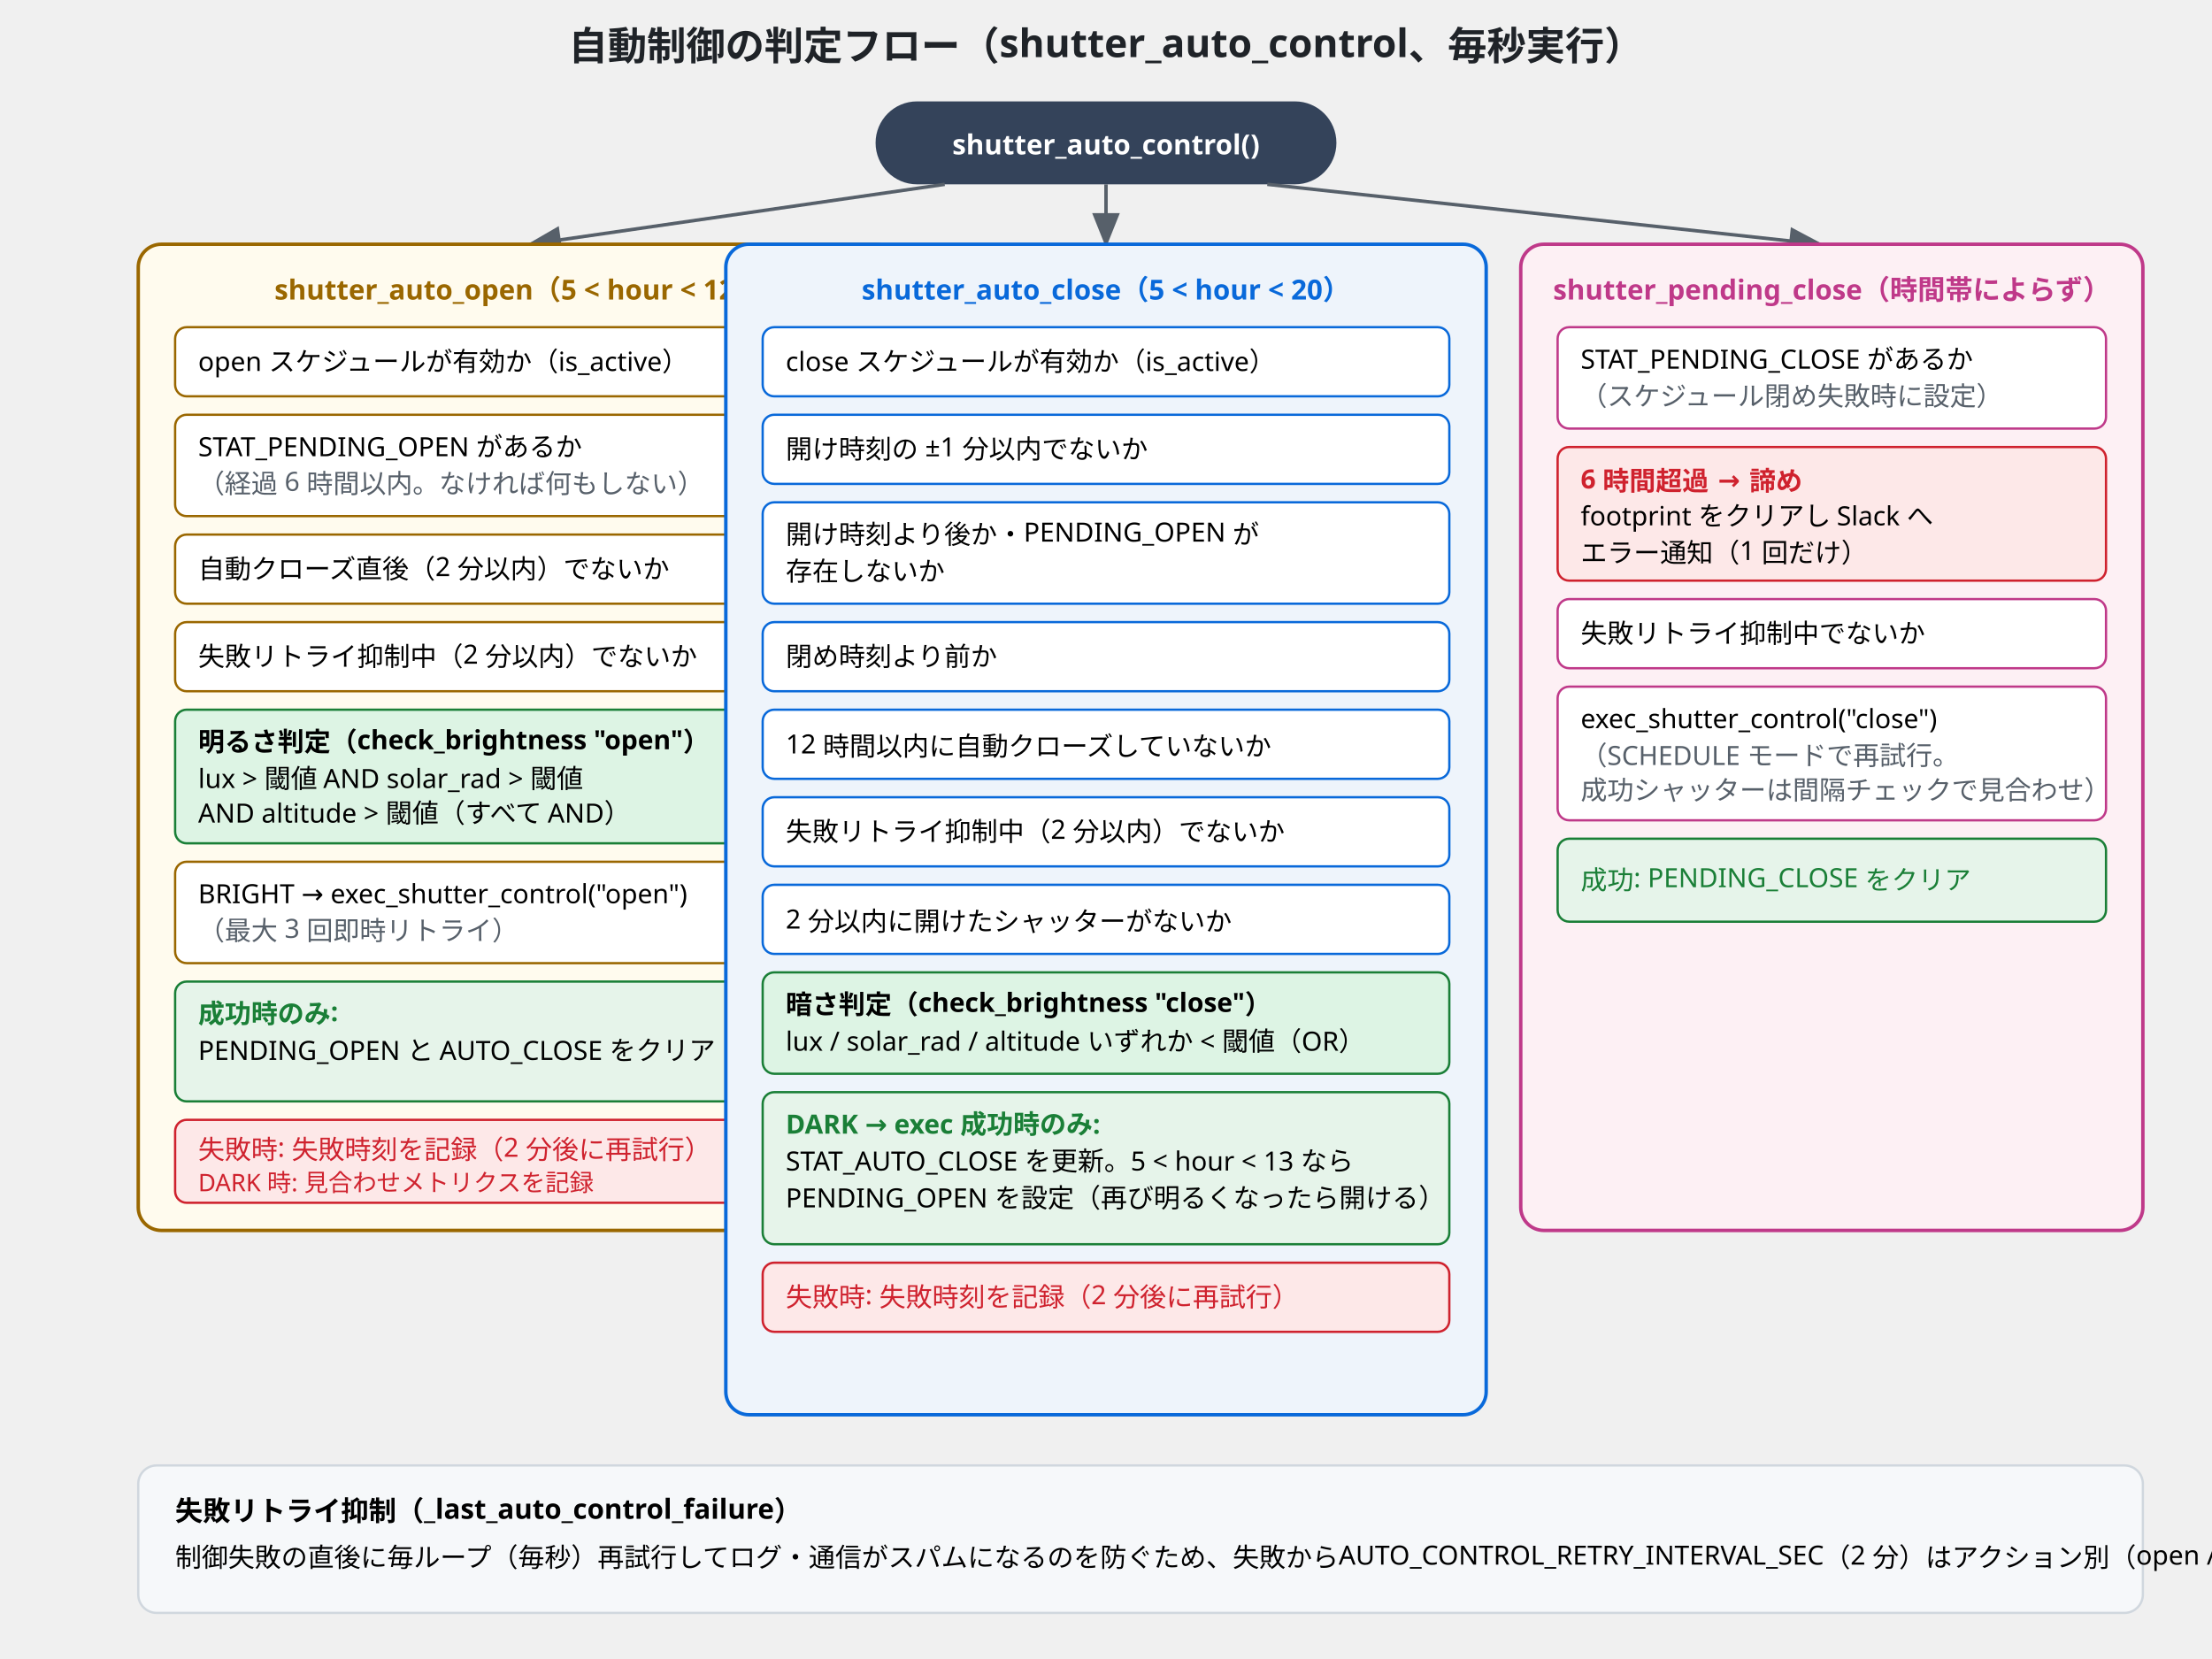
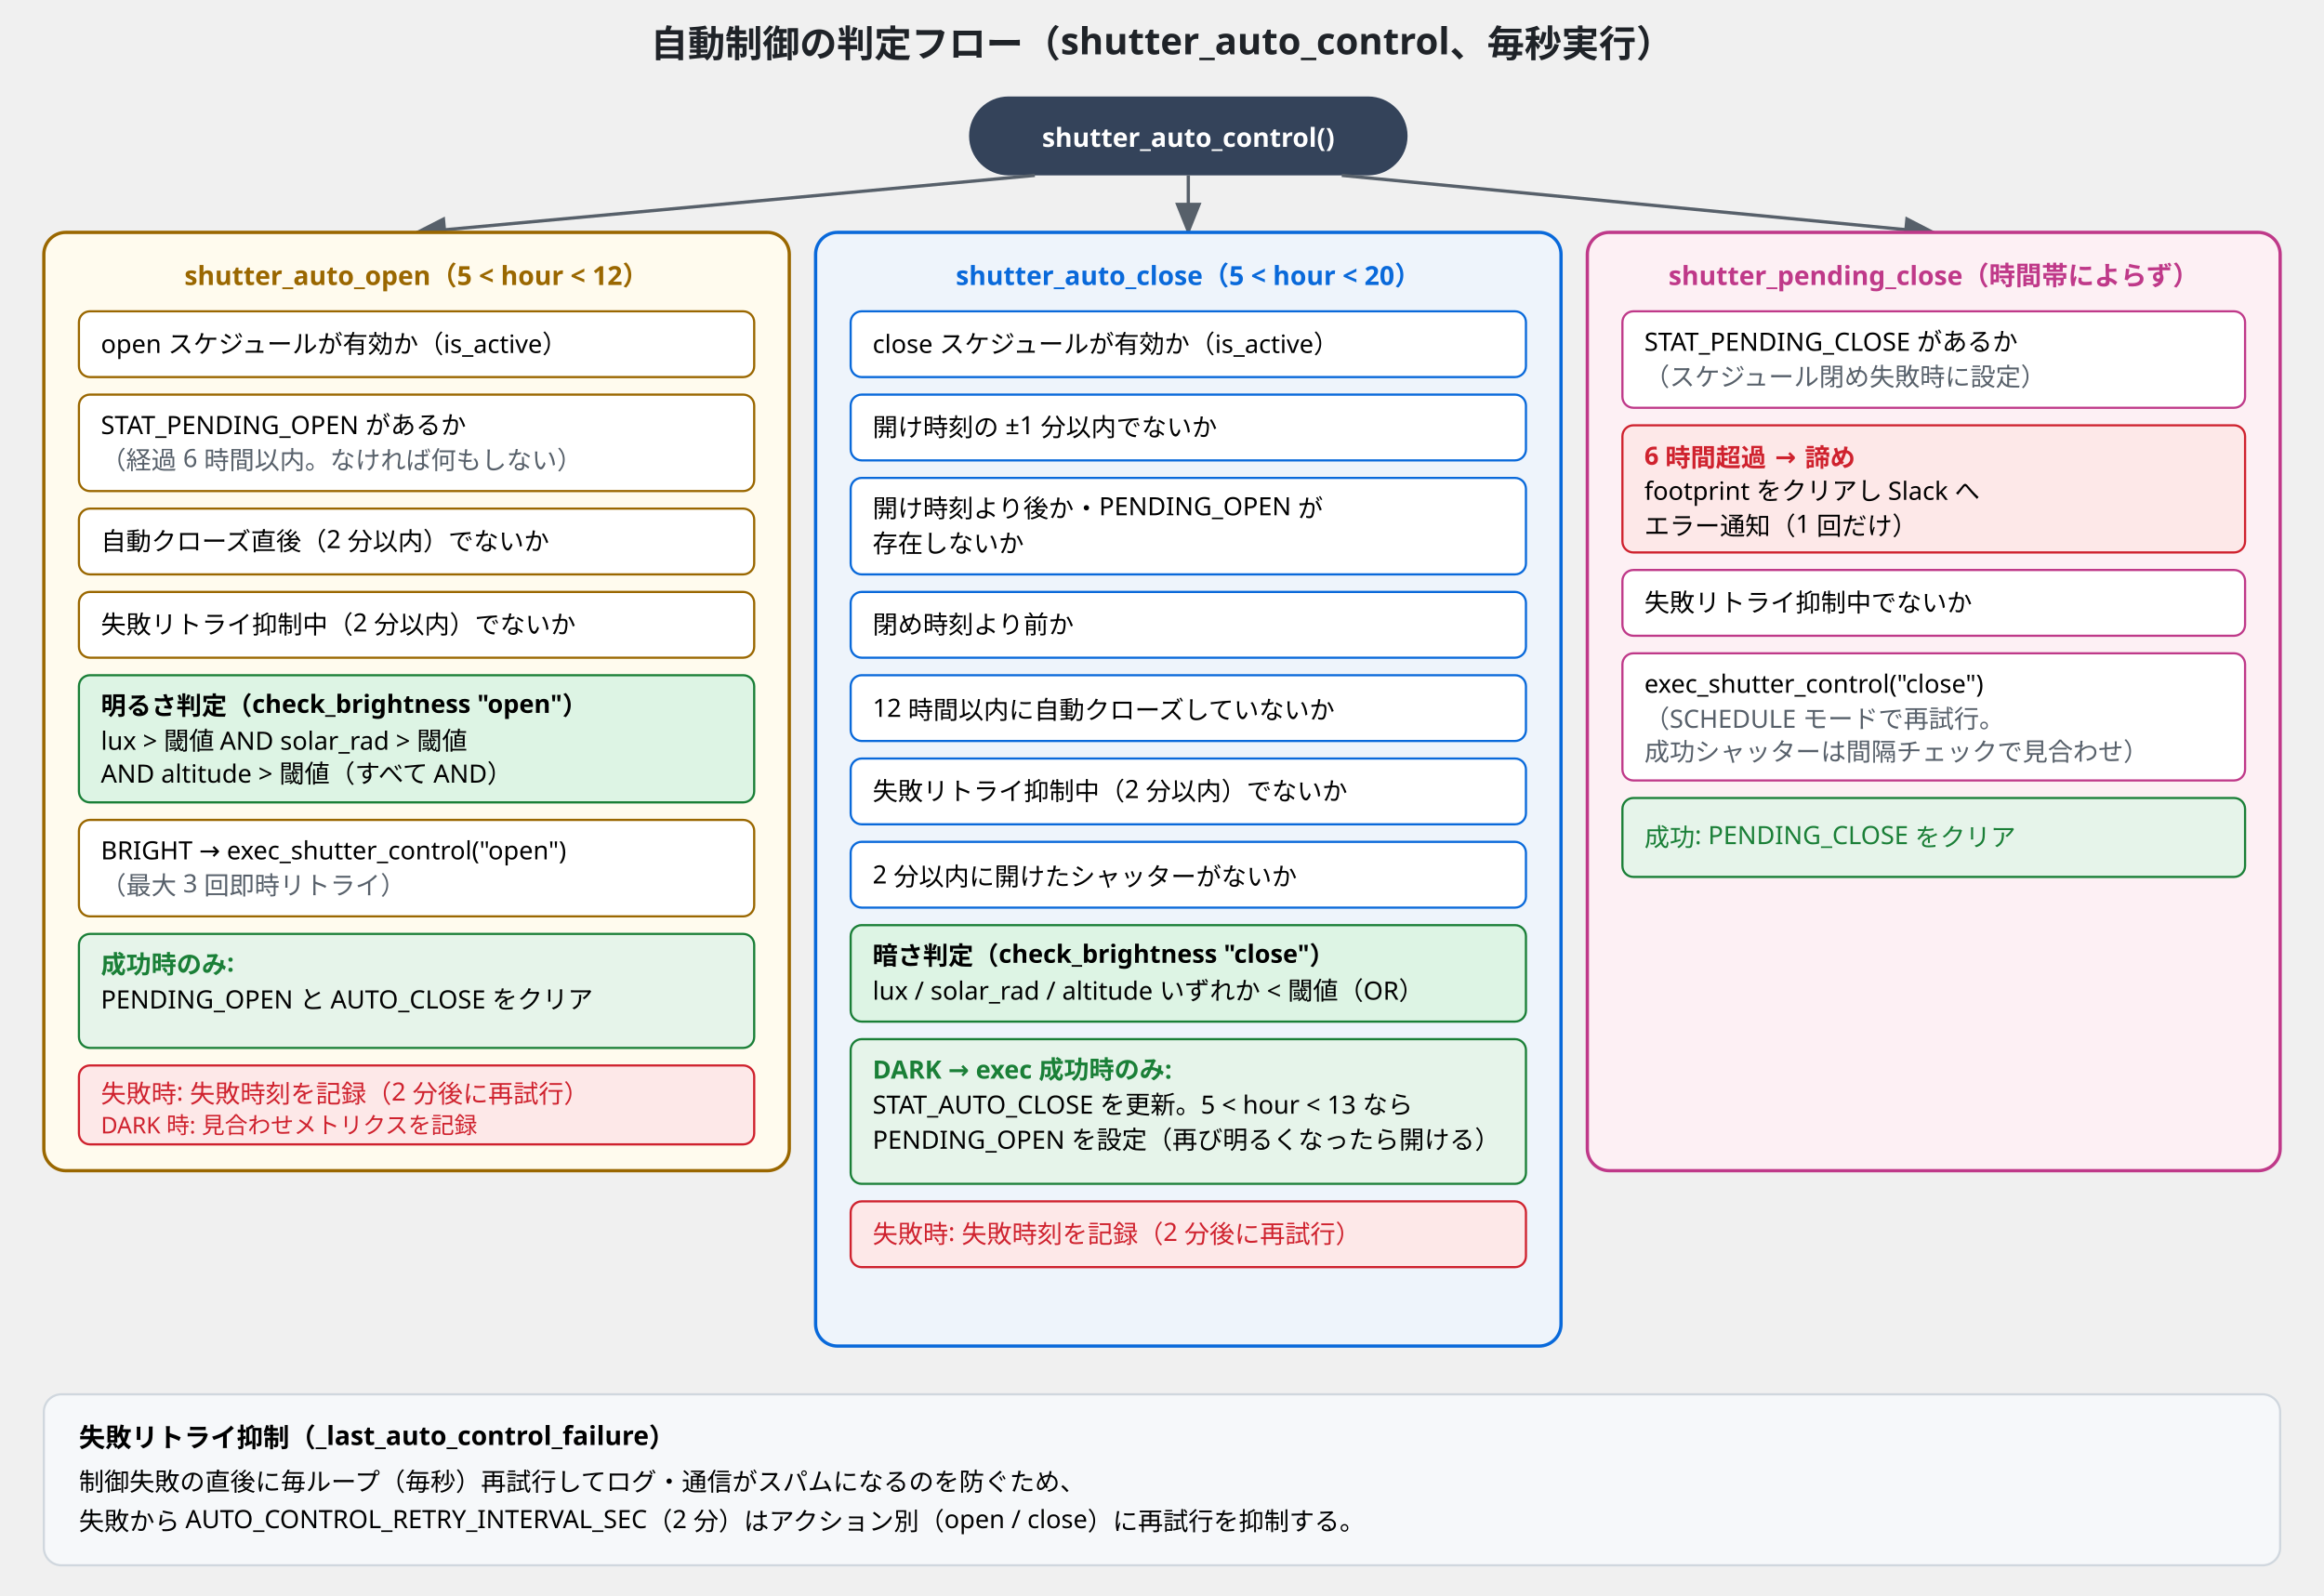
- <svg xmlns="http://www.w3.org/2000/svg" width="960" height="720" viewBox="0 0 960 720" font-family="'Hiragino Sans','Noto Sans JP',sans-serif" font-size="12">
+ <svg xmlns="http://www.w3.org/2000/svg" width="1060" height="728" viewBox="0 0 1060 728" font-family="'Hiragino Sans','Noto Sans JP',sans-serif" font-size="12">
  <defs>
    <marker id="fa" markerWidth="10" markerHeight="8" refX="9" refY="4" orient="auto">
      <path d="M0,0 L10,4 L0,8 z" fill="#57606a" />
    </marker>
  </defs>
-   <text x="480" y="26" text-anchor="middle" font-size="17" font-weight="bold" fill="#1f2328">自動制御の判定フロー（shutter_auto_control、毎秒実行）</text>
-   <rect x="380" y="44" width="200" height="36" rx="18" fill="#34435a" />
-   <text x="480" y="67" text-anchor="middle" fill="#fff" font-weight="bold">shutter_auto_control()</text>
-   <line x1="410" y1="80" x2="230" y2="106" stroke="#57606a" stroke-width="1.5" marker-end="url(#fa)" />
-   <line x1="480" y1="80" x2="480" y2="106" stroke="#57606a" stroke-width="1.5" marker-end="url(#fa)" />
-   <line x1="550" y1="80" x2="790" y2="106" stroke="#57606a" stroke-width="1.5" marker-end="url(#fa)" />
-   <rect x="60" y="106" width="330" height="428" rx="10" fill="#fffbee" stroke="#9a6700" stroke-width="1.5" />
-   <text x="225" y="130" text-anchor="middle" font-weight="bold" fill="#9a6700">shutter_auto_open（5 &lt; hour &lt; 12）</text>
+   <text x="530" y="26" text-anchor="middle" font-size="17" font-weight="bold" fill="#1f2328">自動制御の判定フロー（shutter_auto_control、毎秒実行）</text>
+   <rect x="442" y="44" width="200" height="36" rx="18" fill="#34435a" />
+   <text x="542" y="67" text-anchor="middle" fill="#fff" font-weight="bold">shutter_auto_control()</text>
+   <line x1="472" y1="80" x2="190" y2="106" stroke="#57606a" stroke-width="1.5" marker-end="url(#fa)" />
+   <line x1="542" y1="80" x2="542" y2="106" stroke="#57606a" stroke-width="1.5" marker-end="url(#fa)" />
+   <line x1="612" y1="80" x2="882" y2="106" stroke="#57606a" stroke-width="1.5" marker-end="url(#fa)" />
+   <rect x="20" y="106" width="340" height="428" rx="10" fill="#fffbee" stroke="#9a6700" stroke-width="1.5" />
+   <text x="190" y="130" text-anchor="middle" font-weight="bold" fill="#9a6700">shutter_auto_open（5 &lt; hour &lt; 12）</text>
  <g font-size="11.5">
-     <rect x="76" y="142" width="298" height="30" rx="5" fill="#fff" stroke="#9a6700" />
-     <text x="86" y="161">open スケジュールが有効か（is_active）</text>
-     <rect x="76" y="180" width="298" height="44" rx="5" fill="#fff" stroke="#9a6700" />
-     <text x="86" y="198">STAT_PENDING_OPEN があるか</text>
-     <text x="86" y="214" fill="#57606a">（経過 6 時間以内。なければ何もしない）</text>
-     <rect x="76" y="232" width="298" height="30" rx="5" fill="#fff" stroke="#9a6700" />
-     <text x="86" y="251">自動クローズ直後（2 分以内）でないか</text>
-     <rect x="76" y="270" width="298" height="30" rx="5" fill="#fff" stroke="#9a6700" />
-     <text x="86" y="289">失敗リトライ抑制中（2 分以内）でないか</text>
-     <rect x="76" y="308" width="298" height="58" rx="5" fill="#ddf4e4" stroke="#1a7f37" />
-     <text x="86" y="326" font-weight="bold">明るさ判定（check_brightness "open"）</text>
-     <text x="86" y="342">lux &gt; 閾値 AND solar_rad &gt; 閾値</text>
-     <text x="86" y="357">AND altitude &gt; 閾値（すべて AND）</text>
-     <rect x="76" y="374" width="298" height="44" rx="5" fill="#fff" stroke="#9a6700" />
-     <text x="86" y="392">BRIGHT → exec_shutter_control("open")</text>
-     <text x="86" y="408" fill="#57606a">（最大 3 回即時リトライ）</text>
-     <rect x="76" y="426" width="298" height="52" rx="5" fill="#e6f4ea" stroke="#1a7f37" />
-     <text x="86" y="444" font-weight="bold" fill="#1a7f37">成功時のみ:</text>
-     <text x="86" y="460">PENDING_OPEN と AUTO_CLOSE をクリア</text>
-     <rect x="76" y="486" width="298" height="36" rx="5" fill="#fde8e8" stroke="#cf222e" />
-     <text x="86" y="503" fill="#cf222e">失敗時: 失敗時刻を記録（2 分後に再試行）</text>
-     <text x="86" y="517" fill="#cf222e" font-size="10.5">DARK 時: 見合わせメトリクスを記録</text>
+     <rect x="36" y="142" width="308" height="30" rx="5" fill="#fff" stroke="#9a6700" />
+     <text x="46" y="161">open スケジュールが有効か（is_active）</text>
+     <rect x="36" y="180" width="308" height="44" rx="5" fill="#fff" stroke="#9a6700" />
+     <text x="46" y="198">STAT_PENDING_OPEN があるか</text>
+     <text x="46" y="214" fill="#57606a">（経過 6 時間以内。なければ何もしない）</text>
+     <rect x="36" y="232" width="308" height="30" rx="5" fill="#fff" stroke="#9a6700" />
+     <text x="46" y="251">自動クローズ直後（2 分以内）でないか</text>
+     <rect x="36" y="270" width="308" height="30" rx="5" fill="#fff" stroke="#9a6700" />
+     <text x="46" y="289">失敗リトライ抑制中（2 分以内）でないか</text>
+     <rect x="36" y="308" width="308" height="58" rx="5" fill="#ddf4e4" stroke="#1a7f37" />
+     <text x="46" y="326" font-weight="bold">明るさ判定（check_brightness "open"）</text>
+     <text x="46" y="342">lux &gt; 閾値 AND solar_rad &gt; 閾値</text>
+     <text x="46" y="357">AND altitude &gt; 閾値（すべて AND）</text>
+     <rect x="36" y="374" width="308" height="44" rx="5" fill="#fff" stroke="#9a6700" />
+     <text x="46" y="392">BRIGHT → exec_shutter_control("open")</text>
+     <text x="46" y="408" fill="#57606a">（最大 3 回即時リトライ）</text>
+     <rect x="36" y="426" width="308" height="52" rx="5" fill="#e6f4ea" stroke="#1a7f37" />
+     <text x="46" y="444" font-weight="bold" fill="#1a7f37">成功時のみ:</text>
+     <text x="46" y="460">PENDING_OPEN と AUTO_CLOSE をクリア</text>
+     <rect x="36" y="486" width="308" height="36" rx="5" fill="#fde8e8" stroke="#cf222e" />
+     <text x="46" y="503" fill="#cf222e">失敗時: 失敗時刻を記録（2 分後に再試行）</text>
+     <text x="46" y="517" fill="#cf222e" font-size="10.5">DARK 時: 見合わせメトリクスを記録</text>
  </g>
-   <rect x="315" y="106" width="330" height="508" rx="10" fill="#eef4fb" stroke="#0969da" stroke-width="1.5" />
-   <text x="480" y="130" text-anchor="middle" font-weight="bold" fill="#0969da">shutter_auto_close（5 &lt; hour &lt; 20）</text>
+   <rect x="372" y="106" width="340" height="508" rx="10" fill="#eef4fb" stroke="#0969da" stroke-width="1.5" />
+   <text x="542" y="130" text-anchor="middle" font-weight="bold" fill="#0969da">shutter_auto_close（5 &lt; hour &lt; 20）</text>
  <g font-size="11.5">
-     <rect x="331" y="142" width="298" height="30" rx="5" fill="#fff" stroke="#0969da" />
-     <text x="341" y="161">close スケジュールが有効か（is_active）</text>
-     <rect x="331" y="180" width="298" height="30" rx="5" fill="#fff" stroke="#0969da" />
-     <text x="341" y="199">開け時刻の ±1 分以内でないか</text>
-     <rect x="331" y="218" width="298" height="44" rx="5" fill="#fff" stroke="#0969da" />
-     <text x="341" y="236">開け時刻より後か・PENDING_OPEN が</text>
-     <text x="341" y="252">存在しないか</text>
-     <rect x="331" y="270" width="298" height="30" rx="5" fill="#fff" stroke="#0969da" />
-     <text x="341" y="289">閉め時刻より前か</text>
-     <rect x="331" y="308" width="298" height="30" rx="5" fill="#fff" stroke="#0969da" />
-     <text x="341" y="327">12 時間以内に自動クローズしていないか</text>
-     <rect x="331" y="346" width="298" height="30" rx="5" fill="#fff" stroke="#0969da" />
-     <text x="341" y="365">失敗リトライ抑制中（2 分以内）でないか</text>
-     <rect x="331" y="384" width="298" height="30" rx="5" fill="#fff" stroke="#0969da" />
-     <text x="341" y="403">2 分以内に開けたシャッターがないか</text>
-     <rect x="331" y="422" width="298" height="44" rx="5" fill="#ddf4e4" stroke="#1a7f37" />
-     <text x="341" y="440" font-weight="bold">暗さ判定（check_brightness "close"）</text>
-     <text x="341" y="456">lux / solar_rad / altitude いずれか &lt; 閾値（OR）</text>
-     <rect x="331" y="474" width="298" height="66" rx="5" fill="#e6f4ea" stroke="#1a7f37" />
-     <text x="341" y="492" font-weight="bold" fill="#1a7f37">DARK → exec 成功時のみ:</text>
-     <text x="341" y="508">STAT_AUTO_CLOSE を更新。5 &lt; hour &lt; 13 なら</text>
-     <text x="341" y="524">PENDING_OPEN を設定（再び明るくなったら開ける）</text>
-     <rect x="331" y="548" width="298" height="30" rx="5" fill="#fde8e8" stroke="#cf222e" />
-     <text x="341" y="567" fill="#cf222e">失敗時: 失敗時刻を記録（2 分後に再試行）</text>
+     <rect x="388" y="142" width="308" height="30" rx="5" fill="#fff" stroke="#0969da" />
+     <text x="398" y="161">close スケジュールが有効か（is_active）</text>
+     <rect x="388" y="180" width="308" height="30" rx="5" fill="#fff" stroke="#0969da" />
+     <text x="398" y="199">開け時刻の ±1 分以内でないか</text>
+     <rect x="388" y="218" width="308" height="44" rx="5" fill="#fff" stroke="#0969da" />
+     <text x="398" y="236">開け時刻より後か・PENDING_OPEN が</text>
+     <text x="398" y="252">存在しないか</text>
+     <rect x="388" y="270" width="308" height="30" rx="5" fill="#fff" stroke="#0969da" />
+     <text x="398" y="289">閉め時刻より前か</text>
+     <rect x="388" y="308" width="308" height="30" rx="5" fill="#fff" stroke="#0969da" />
+     <text x="398" y="327">12 時間以内に自動クローズしていないか</text>
+     <rect x="388" y="346" width="308" height="30" rx="5" fill="#fff" stroke="#0969da" />
+     <text x="398" y="365">失敗リトライ抑制中（2 分以内）でないか</text>
+     <rect x="388" y="384" width="308" height="30" rx="5" fill="#fff" stroke="#0969da" />
+     <text x="398" y="403">2 分以内に開けたシャッターがないか</text>
+     <rect x="388" y="422" width="308" height="44" rx="5" fill="#ddf4e4" stroke="#1a7f37" />
+     <text x="398" y="440" font-weight="bold">暗さ判定（check_brightness "close"）</text>
+     <text x="398" y="456">lux / solar_rad / altitude いずれか &lt; 閾値（OR）</text>
+     <rect x="388" y="474" width="308" height="66" rx="5" fill="#e6f4ea" stroke="#1a7f37" />
+     <text x="398" y="492" font-weight="bold" fill="#1a7f37">DARK → exec 成功時のみ:</text>
+     <text x="398" y="508">STAT_AUTO_CLOSE を更新。5 &lt; hour &lt; 13 なら</text>
+     <text x="398" y="524">PENDING_OPEN を設定（再び明るくなったら開ける）</text>
+     <rect x="388" y="548" width="308" height="30" rx="5" fill="#fde8e8" stroke="#cf222e" />
+     <text x="398" y="567" fill="#cf222e">失敗時: 失敗時刻を記録（2 分後に再試行）</text>
  </g>
-   <rect x="660" y="106" width="270" height="428" rx="10" fill="#fdf0f4" stroke="#bf3989" stroke-width="1.5" />
-   <text x="795" y="130" text-anchor="middle" font-weight="bold" fill="#bf3989">shutter_pending_close（時間帯によらず）</text>
+   <rect x="724" y="106" width="316" height="428" rx="10" fill="#fdf0f4" stroke="#bf3989" stroke-width="1.5" />
+   <text x="882" y="130" text-anchor="middle" font-weight="bold" fill="#bf3989">shutter_pending_close（時間帯によらず）</text>
  <g font-size="11.5">
-     <rect x="676" y="142" width="238" height="44" rx="5" fill="#fff" stroke="#bf3989" />
-     <text x="686" y="160">STAT_PENDING_CLOSE があるか</text>
-     <text x="686" y="176" fill="#57606a">（スケジュール閉め失敗時に設定）</text>
-     <rect x="676" y="194" width="238" height="58" rx="5" fill="#fde8e8" stroke="#cf222e" />
-     <text x="686" y="212" font-weight="bold" fill="#cf222e">6 時間超過 → 諦め</text>
-     <text x="686" y="228">footprint をクリアし Slack へ</text>
-     <text x="686" y="244">エラー通知（1 回だけ）</text>
-     <rect x="676" y="260" width="238" height="30" rx="5" fill="#fff" stroke="#bf3989" />
-     <text x="686" y="279">失敗リトライ抑制中でないか</text>
-     <rect x="676" y="298" width="238" height="58" rx="5" fill="#fff" stroke="#bf3989" />
-     <text x="686" y="316">exec_shutter_control("close")</text>
-     <text x="686" y="332" fill="#57606a">（SCHEDULE モードで再試行。</text>
-     <text x="686" y="347" fill="#57606a">成功シャッターは間隔チェックで見合わせ）</text>
-     <rect x="676" y="364" width="238" height="36" rx="5" fill="#e6f4ea" stroke="#1a7f37" />
-     <text x="686" y="386" fill="#1a7f37">成功: PENDING_CLOSE をクリア</text>
+     <rect x="740" y="142" width="284" height="44" rx="5" fill="#fff" stroke="#bf3989" />
+     <text x="750" y="160">STAT_PENDING_CLOSE があるか</text>
+     <text x="750" y="176" fill="#57606a">（スケジュール閉め失敗時に設定）</text>
+     <rect x="740" y="194" width="284" height="58" rx="5" fill="#fde8e8" stroke="#cf222e" />
+     <text x="750" y="212" font-weight="bold" fill="#cf222e">6 時間超過 → 諦め</text>
+     <text x="750" y="228">footprint をクリアし Slack へ</text>
+     <text x="750" y="244">エラー通知（1 回だけ）</text>
+     <rect x="740" y="260" width="284" height="30" rx="5" fill="#fff" stroke="#bf3989" />
+     <text x="750" y="279">失敗リトライ抑制中でないか</text>
+     <rect x="740" y="298" width="284" height="58" rx="5" fill="#fff" stroke="#bf3989" />
+     <text x="750" y="316">exec_shutter_control("close")</text>
+     <text x="750" y="332" fill="#57606a">（SCHEDULE モードで再試行。</text>
+     <text x="750" y="347" fill="#57606a">成功シャッターは間隔チェックで見合わせ）</text>
+     <rect x="740" y="364" width="284" height="36" rx="5" fill="#e6f4ea" stroke="#1a7f37" />
+     <text x="750" y="386" fill="#1a7f37">成功: PENDING_CLOSE をクリア</text>
  </g>
-   <rect x="60" y="636" width="870" height="64" rx="8" fill="#f6f8fa" stroke="#d0d7de" />
-   <text x="76" y="660" font-weight="bold">失敗リトライ抑制（_last_auto_control_failure）</text>
-   <text x="76" y="680" font-size="11.5">制御失敗の直後に毎ループ（毎秒）再試行してログ・通信がスパムになるのを防ぐため、失敗からAUTO_CONTROL_RETRY_INTERVAL_SEC（2 分）はアクション別（open / close）に再試行を抑制する。</text>
+   <rect x="20" y="636" width="1020" height="78" rx="8" fill="#f6f8fa" stroke="#d0d7de" />
+   <text x="36" y="660" font-weight="bold">失敗リトライ抑制（_last_auto_control_failure）</text>
+   <text x="36" y="680" font-size="11.5">制御失敗の直後に毎ループ（毎秒）再試行してログ・通信がスパムになるのを防ぐため、</text>
+   <text x="36" y="698" font-size="11.5">失敗から AUTO_CONTROL_RETRY_INTERVAL_SEC（2 分）はアクション別（open / close）に再試行を抑制する。</text>
</svg>
